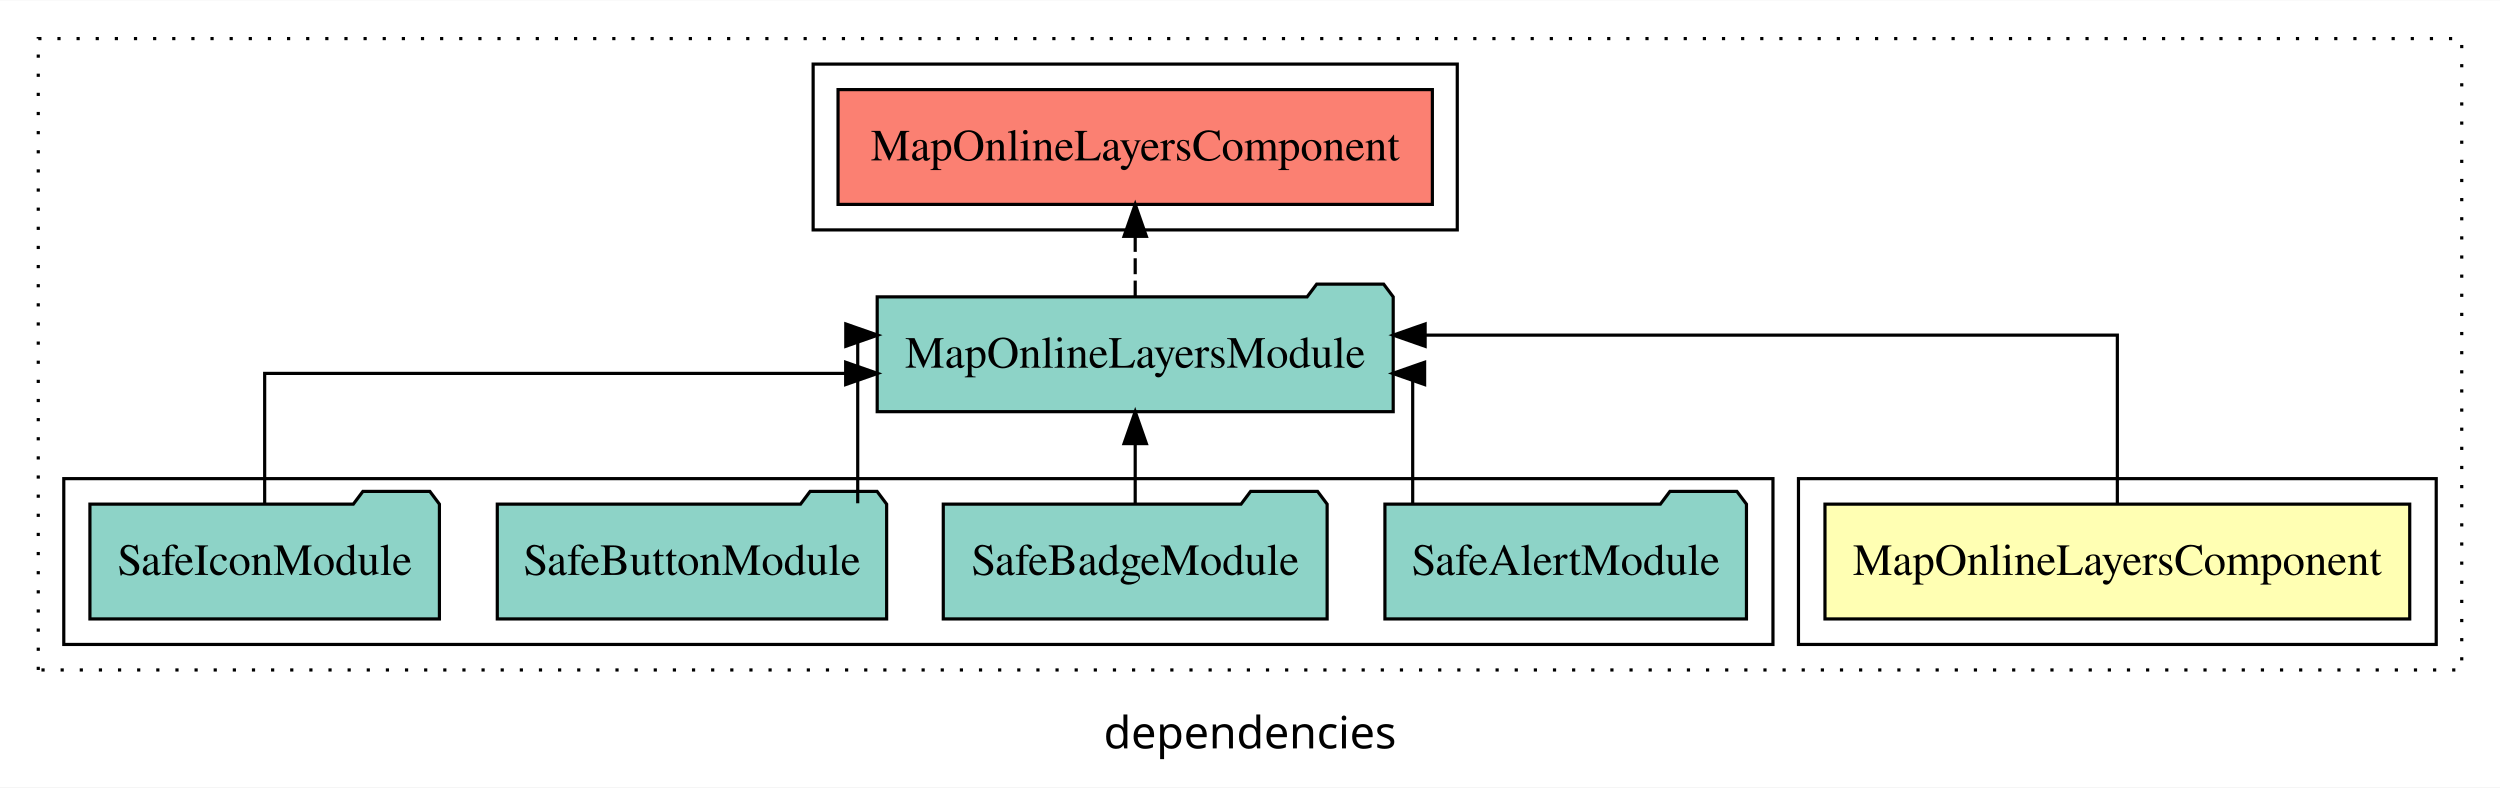
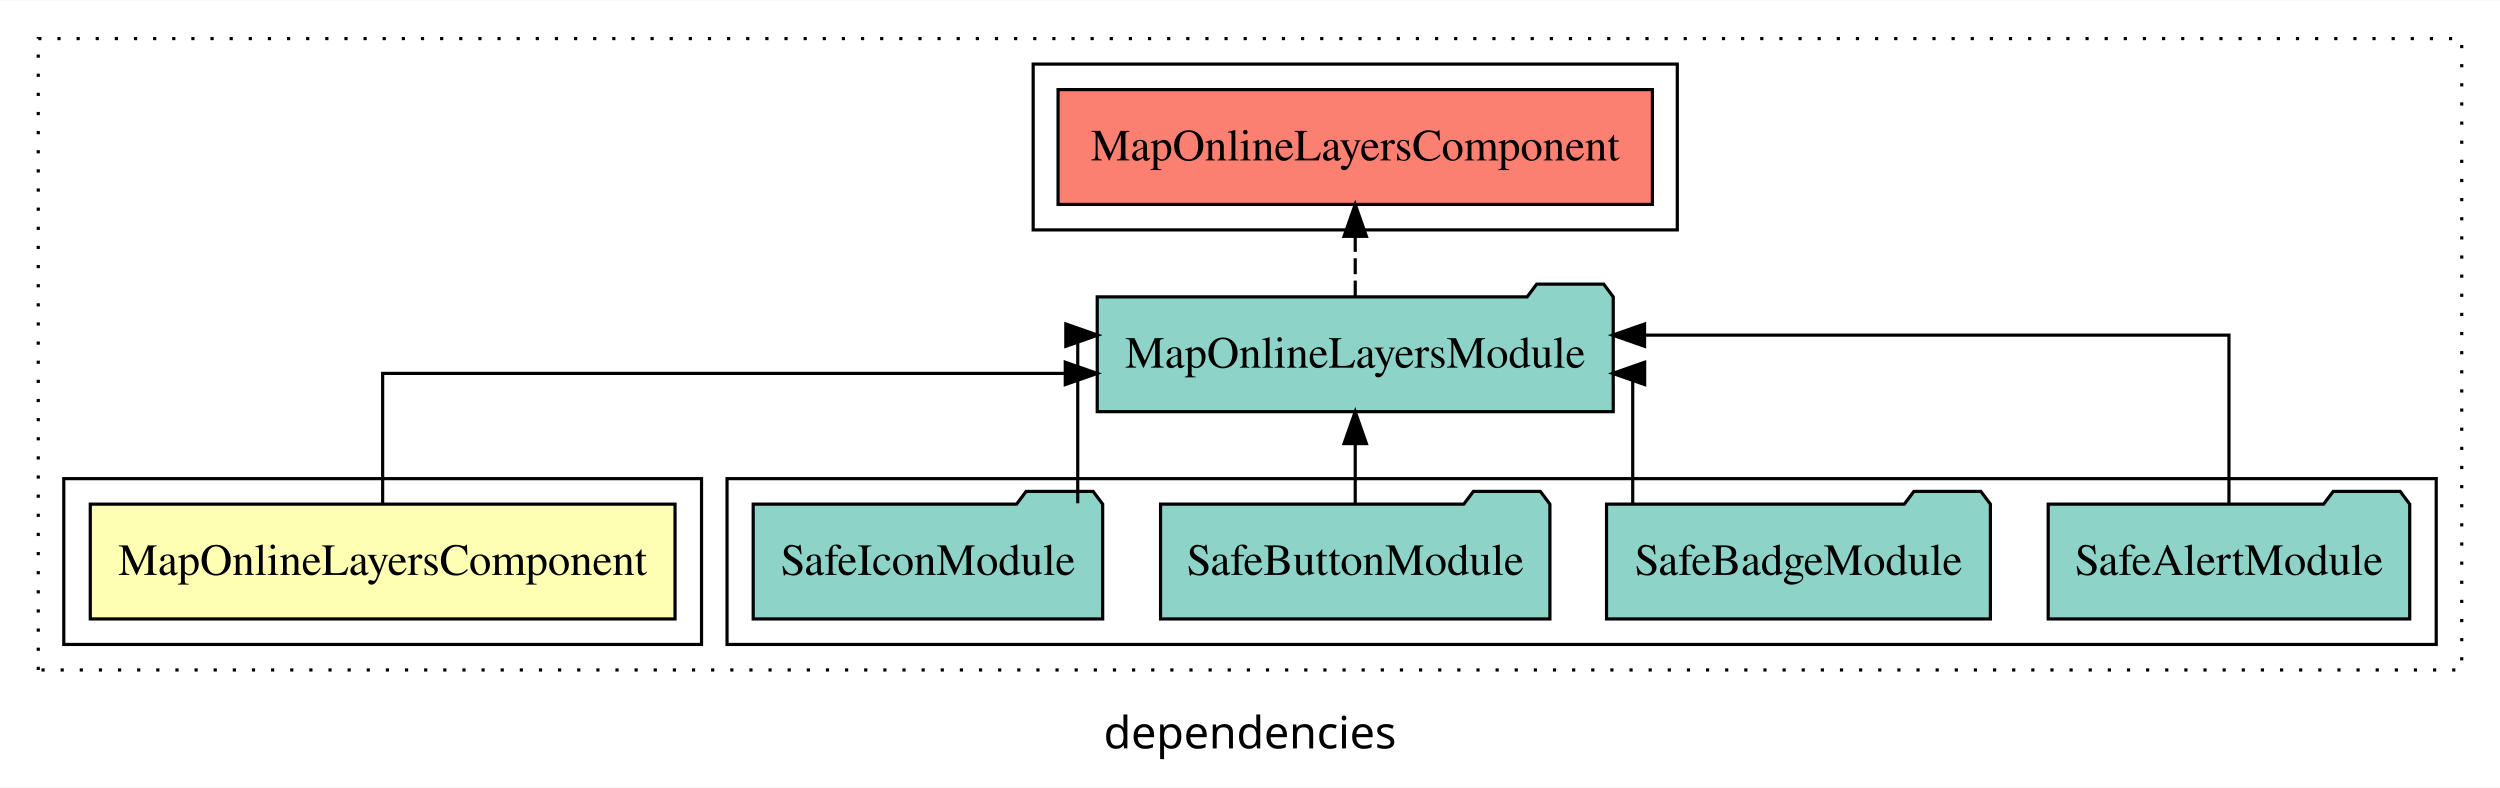
<svg xmlns="http://www.w3.org/2000/svg" width="784pt" height="247pt" viewBox="0.00 0.00 784.00 246.80">
  <g id="graph0" class="graph" transform="scale(1 1) rotate(0) translate(4 242.8)">
    <polygon fill="white" stroke="transparent" points="-4,4 -4,-242.8 780,-242.8 780,4 -4,4" />
    <text text-anchor="middle" x="388" y="-8.2" font-family="sans-serif" font-size="14.00">dependencies</text>
    <g id="clust1" class="cluster">
      <polygon fill="none" stroke="black" stroke-dasharray="1,5" points="8,-32.8 8,-230.8 768,-230.8 768,-32.8 8,-32.8" />
    </g>
+     <g id="clust4" class="cluster">
+       <polygon fill="none" stroke="black" points="224,-40.8 224,-92.8 760,-92.8 760,-40.8 224,-40.8" />
+     </g>
    <g id="clust2" class="cluster">
-       <polygon fill="none" stroke="black" points="560,-40.8 560,-92.8 760,-92.8 760,-40.8 560,-40.8" />
+       <polygon fill="none" stroke="black" points="16,-40.8 16,-92.8 216,-92.8 216,-40.8 16,-40.8" />
    </g>
    <g id="clust5" class="cluster">
-       <polygon fill="none" stroke="black" points="251,-170.8 251,-222.8 453,-222.8 453,-170.8 251,-170.8" />
-     </g>
-     <g id="clust4" class="cluster">
-       <polygon fill="none" stroke="black" points="16,-40.8 16,-92.8 552,-92.8 552,-40.8 16,-40.8" />
+       <polygon fill="none" stroke="black" points="320,-170.8 320,-222.8 522,-222.8 522,-170.8 320,-170.8" />
    </g>
    <g id="node1" class="node">
-       <polygon fill="#ffffb3" stroke="black" points="751.69,-84.8 568.31,-84.8 568.31,-48.8 751.69,-48.8 751.69,-84.8" />
-       <text text-anchor="middle" x="660" y="-62.6" font-family="Times,serif" font-size="14.00">MapOnlineLayersComponent</text>
+       <polygon fill="#ffffb3" stroke="black" points="207.69,-84.8 24.31,-84.8 24.31,-48.8 207.69,-48.8 207.69,-84.8" />
+       <text text-anchor="middle" x="116" y="-62.6" font-family="Times,serif" font-size="14.00">MapOnlineLayersComponent</text>
    </g>
    <g id="node2" class="node">
-       <polygon fill="#8dd3c7" stroke="black" points="432.91,-149.8 429.91,-153.8 408.91,-153.8 405.91,-149.8 271.09,-149.8 271.09,-113.8 432.91,-113.8 432.91,-149.8" />
-       <text text-anchor="middle" x="352" y="-127.6" font-family="Times,serif" font-size="14.00">MapOnlineLayersModule</text>
+       <polygon fill="#8dd3c7" stroke="black" points="501.91,-149.8 498.91,-153.8 477.91,-153.8 474.91,-149.8 340.09,-149.8 340.09,-113.8 501.91,-113.8 501.91,-149.8" />
+       <text text-anchor="middle" x="421" y="-127.6" font-family="Times,serif" font-size="14.00">MapOnlineLayersModule</text>
    </g>
    <g id="edge1" class="edge">
-       <path fill="none" stroke="black" d="M660,-85.08C660,-106.12 660,-137.8 660,-137.8 660,-137.8 442.92,-137.8 442.92,-137.8" />
-       <polygon fill="black" stroke="black" points="442.92,-134.3 432.92,-137.8 442.92,-141.3 442.92,-134.3" />
+       <path fill="none" stroke="black" d="M116,-84.82C116,-102.17 116,-125.8 116,-125.8 116,-125.8 330.07,-125.8 330.07,-125.8" />
+       <polygon fill="black" stroke="black" points="330.07,-129.3 340.07,-125.8 330.07,-122.3 330.07,-129.3" />
    </g>
    <g id="node7" class="node">
-       <polygon fill="#fb8072" stroke="black" points="445.19,-214.8 258.81,-214.8 258.81,-178.8 445.19,-178.8 445.19,-214.8" />
-       <text text-anchor="middle" x="352" y="-192.6" font-family="Times,serif" font-size="14.00">MapOnlineLayersComponent </text>
+       <polygon fill="#fb8072" stroke="black" points="514.19,-214.8 327.81,-214.8 327.81,-178.8 514.19,-178.8 514.19,-214.8" />
+       <text text-anchor="middle" x="421" y="-192.6" font-family="Times,serif" font-size="14.00">MapOnlineLayersComponent </text>
    </g>
    <g id="edge6" class="edge">
-       <path fill="none" stroke="black" stroke-dasharray="5,2" d="M352,-149.91C352,-149.91 352,-168.79 352,-168.79" />
-       <polygon fill="black" stroke="black" points="348.5,-168.79 352,-178.79 355.5,-168.79 348.5,-168.79" />
+       <path fill="none" stroke="black" stroke-dasharray="5,2" d="M421,-149.91C421,-149.91 421,-168.79 421,-168.79" />
+       <polygon fill="black" stroke="black" points="417.5,-168.79 421,-178.79 424.5,-168.79 417.5,-168.79" />
    </g>
    <g id="node3" class="node">
-       <polygon fill="#8dd3c7" stroke="black" points="543.69,-84.8 540.69,-88.8 519.69,-88.8 516.69,-84.8 430.31,-84.8 430.31,-48.8 543.69,-48.8 543.69,-84.8" />
-       <text text-anchor="middle" x="487" y="-62.6" font-family="Times,serif" font-size="14.00">SafeAlertModule</text>
+       <polygon fill="#8dd3c7" stroke="black" points="751.69,-84.8 748.69,-88.8 727.69,-88.8 724.69,-84.8 638.31,-84.8 638.31,-48.8 751.69,-48.8 751.69,-84.8" />
+       <text text-anchor="middle" x="695" y="-62.6" font-family="Times,serif" font-size="14.00">SafeAlertModule</text>
    </g>
    <g id="edge2" class="edge">
-       <path fill="none" stroke="black" d="M439.02,-84.82C439.02,-102.17 439.02,-125.8 439.02,-125.8 439.02,-125.8 438.4,-125.8 438.4,-125.8" />
-       <polygon fill="black" stroke="black" points="442.76,-122.3 432.76,-125.8 442.76,-129.3 442.76,-122.3" />
+       <path fill="none" stroke="black" d="M695,-85.08C695,-106.12 695,-137.8 695,-137.8 695,-137.8 511.73,-137.8 511.73,-137.8" />
+       <polygon fill="black" stroke="black" points="511.73,-134.3 501.73,-137.8 511.73,-141.3 511.73,-134.3" />
    </g>
    <g id="node4" class="node">
-       <polygon fill="#8dd3c7" stroke="black" points="412.19,-84.8 409.19,-88.8 388.19,-88.8 385.19,-84.8 291.81,-84.8 291.81,-48.8 412.19,-48.8 412.19,-84.8" />
-       <text text-anchor="middle" x="352" y="-62.6" font-family="Times,serif" font-size="14.00">SafeBadgeModule</text>
+       <polygon fill="#8dd3c7" stroke="black" points="620.19,-84.8 617.19,-88.8 596.19,-88.8 593.19,-84.8 499.81,-84.8 499.81,-48.8 620.19,-48.8 620.19,-84.8" />
+       <text text-anchor="middle" x="560" y="-62.6" font-family="Times,serif" font-size="14.00">SafeBadgeModule</text>
    </g>
    <g id="edge3" class="edge">
-       <path fill="none" stroke="black" d="M352,-84.91C352,-84.91 352,-103.79 352,-103.79" />
-       <polygon fill="black" stroke="black" points="348.5,-103.79 352,-113.79 355.5,-103.79 348.5,-103.79" />
+       <path fill="none" stroke="black" d="M508.02,-84.82C508.02,-102.17 508.02,-125.8 508.02,-125.8 508.02,-125.8 507.4,-125.8 507.4,-125.8" />
+       <polygon fill="black" stroke="black" points="511.76,-122.3 501.76,-125.8 511.76,-129.3 511.76,-122.3" />
    </g>
    <g id="node5" class="node">
-       <polygon fill="#8dd3c7" stroke="black" points="274.05,-84.8 271.05,-88.8 250.05,-88.8 247.05,-84.8 151.95,-84.8 151.95,-48.8 274.05,-48.8 274.05,-84.8" />
-       <text text-anchor="middle" x="213" y="-62.6" font-family="Times,serif" font-size="14.00">SafeButtonModule</text>
+       <polygon fill="#8dd3c7" stroke="black" points="482.05,-84.8 479.05,-88.8 458.05,-88.8 455.05,-84.8 359.95,-84.8 359.95,-48.8 482.05,-48.8 482.05,-84.8" />
+       <text text-anchor="middle" x="421" y="-62.6" font-family="Times,serif" font-size="14.00">SafeButtonModule</text>
    </g>
    <g id="edge4" class="edge">
-       <path fill="none" stroke="black" d="M264.98,-85.08C264.98,-106.12 264.98,-137.8 264.98,-137.8 264.98,-137.8 265.6,-137.8 265.6,-137.8" />
-       <polygon fill="black" stroke="black" points="261.24,-141.3 271.24,-137.8 261.24,-134.3 261.24,-141.3" />
+       <path fill="none" stroke="black" d="M421,-84.91C421,-84.91 421,-103.79 421,-103.79" />
+       <polygon fill="black" stroke="black" points="417.5,-103.79 421,-113.79 424.5,-103.79 417.5,-103.79" />
    </g>
    <g id="node6" class="node">
-       <polygon fill="#8dd3c7" stroke="black" points="133.8,-84.8 130.8,-88.8 109.8,-88.8 106.8,-84.8 24.2,-84.8 24.2,-48.8 133.8,-48.8 133.8,-84.8" />
-       <text text-anchor="middle" x="79" y="-62.6" font-family="Times,serif" font-size="14.00">SafeIconModule</text>
+       <polygon fill="#8dd3c7" stroke="black" points="341.8,-84.8 338.8,-88.8 317.8,-88.8 314.8,-84.8 232.2,-84.8 232.2,-48.8 341.8,-48.8 341.8,-84.8" />
+       <text text-anchor="middle" x="287" y="-62.6" font-family="Times,serif" font-size="14.00">SafeIconModule</text>
    </g>
    <g id="edge5" class="edge">
-       <path fill="none" stroke="black" d="M79,-84.82C79,-102.17 79,-125.8 79,-125.8 79,-125.8 261.2,-125.8 261.2,-125.8" />
-       <polygon fill="black" stroke="black" points="261.2,-129.3 271.2,-125.8 261.2,-122.3 261.2,-129.3" />
+       <path fill="none" stroke="black" d="M333.98,-85.08C333.98,-106.12 333.98,-137.8 333.98,-137.8 333.98,-137.8 334.6,-137.8 334.6,-137.8" />
+       <polygon fill="black" stroke="black" points="330.24,-141.3 340.24,-137.8 330.24,-134.3 330.24,-141.3" />
    </g>
  </g>
</svg>
